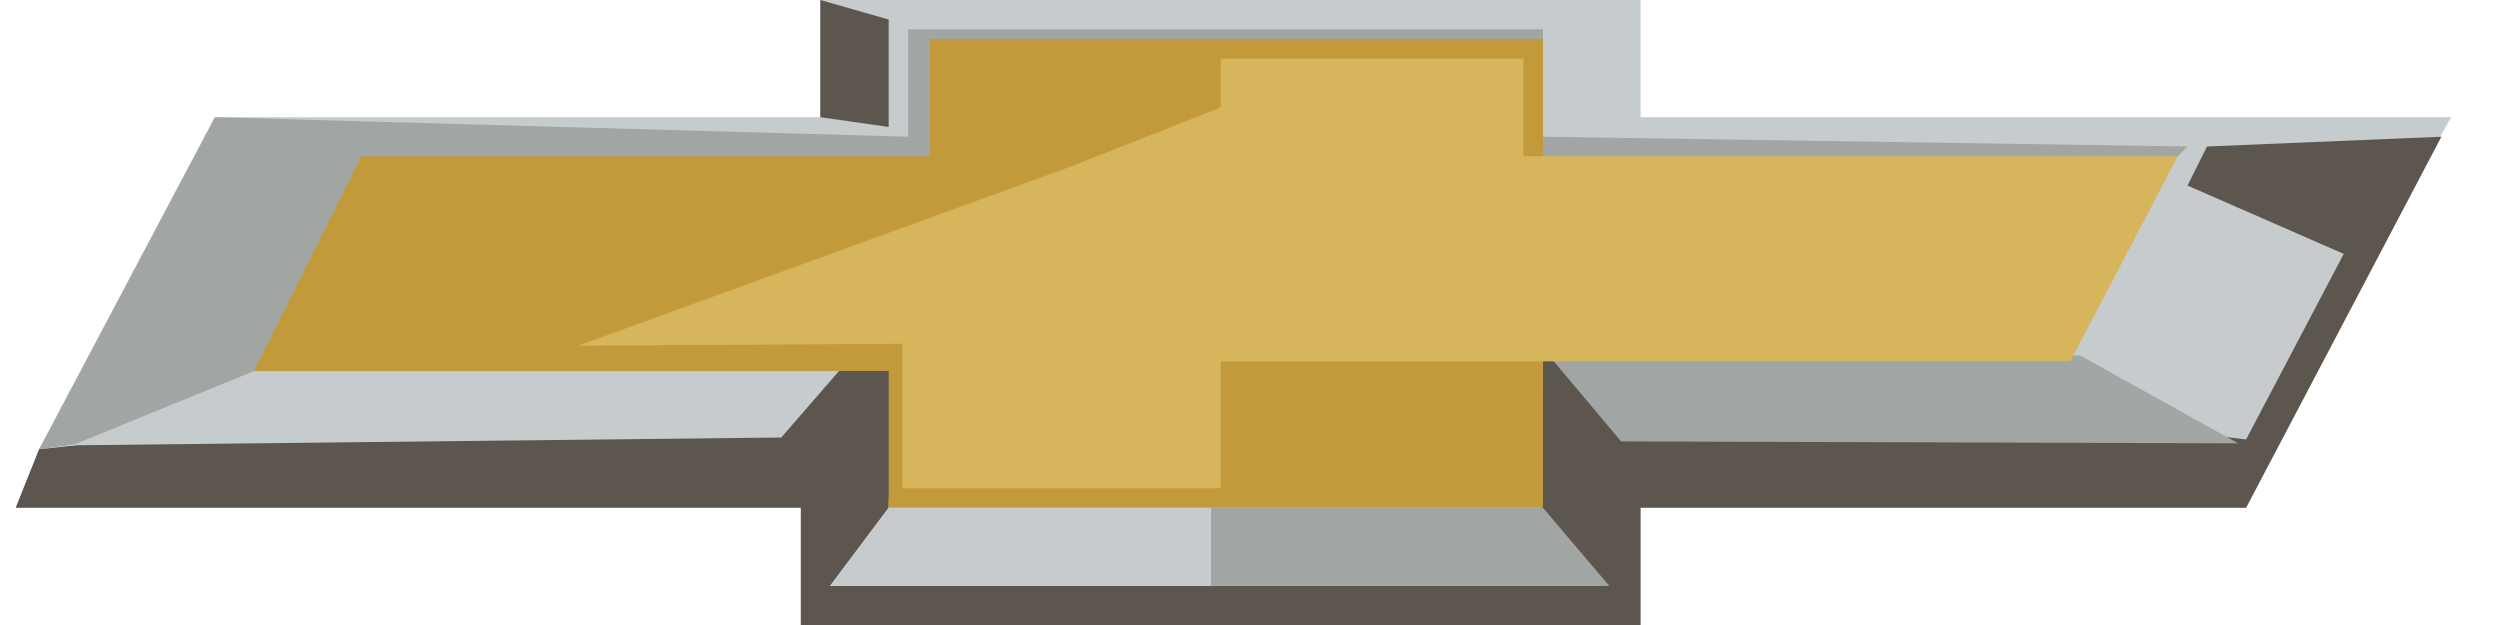
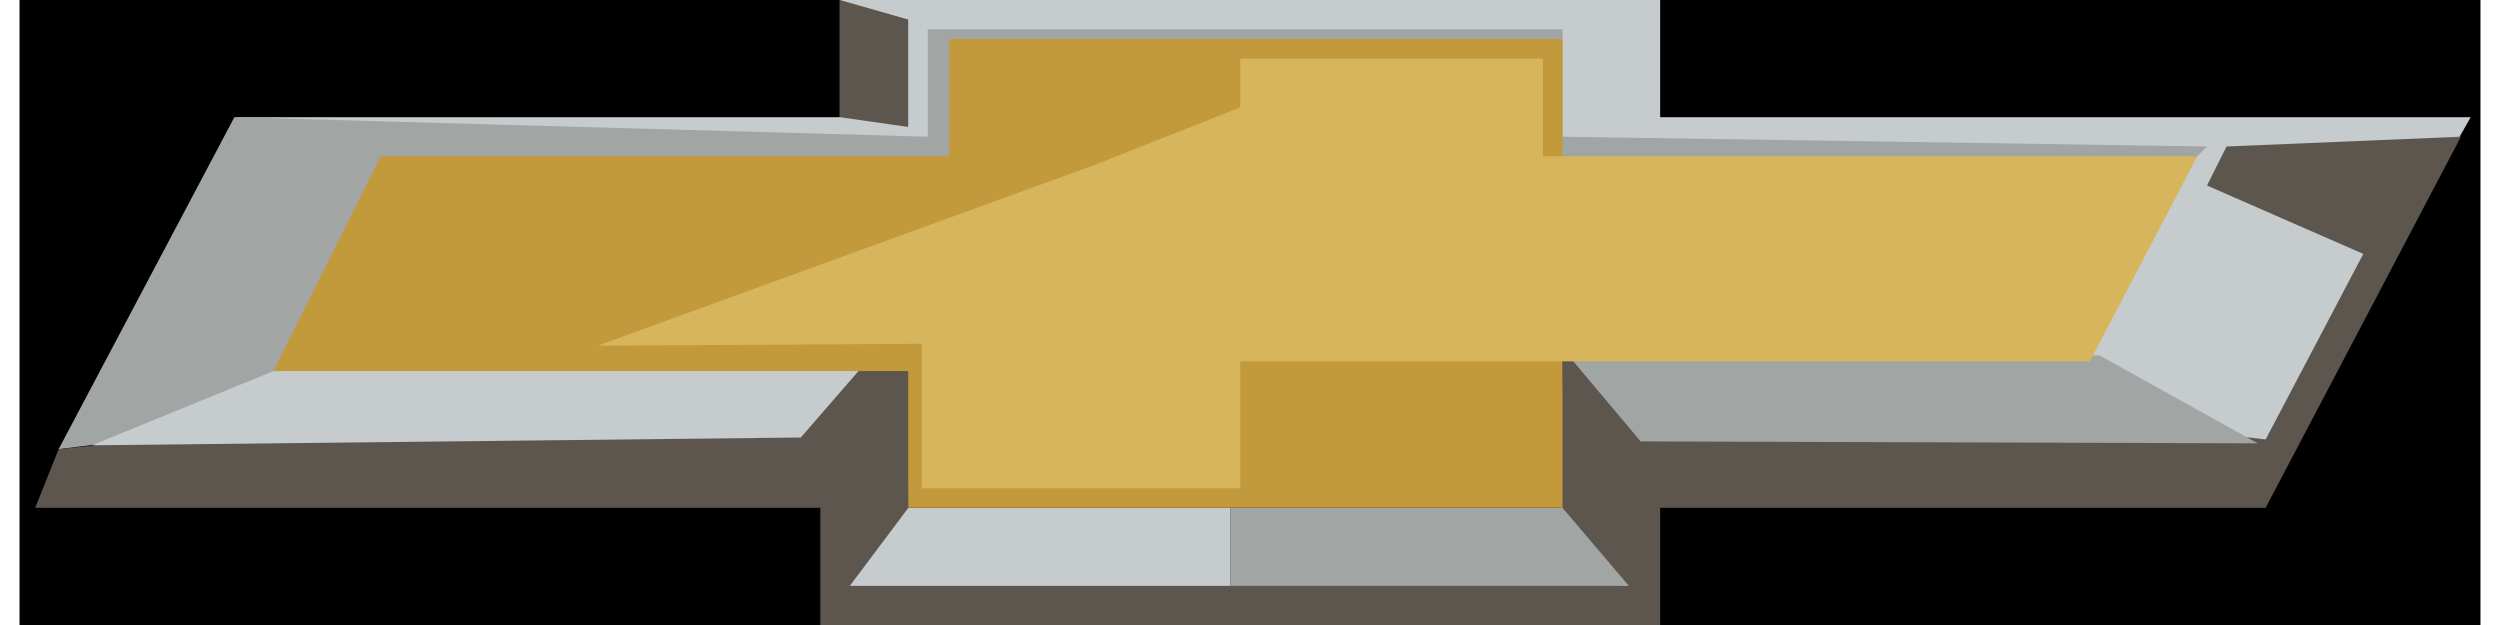
- <svg xmlns="http://www.w3.org/2000/svg" width="640" height="160" viewBox="0 0 1280 320">
+ <svg xmlns="http://www.w3.org/2000/svg" width="640" height="160" viewBox="0 0 1260 320">
+   <rect x="0" y="0" width="1260" height="320" fill="#000" />
  <path d="M 420 0 L 420 60 L 110 60 L 1160 228 L 1255 60 L 840 60 L 840 0 Z" fill="#c6cbcd" />
  <path d="M 465 15 L 465 70 L 110 60 L 20 230 L 1105 90 L 1120 75 L 790 70 L 790 15 L 690 15 Z" fill="#a1a5a3" />
  <path d="M 1150 225 L 790 183L 789 260 L 820 300L 425 300L 455 260L 457 182 L 20 230L 8 260L 410 260L 410 320 L 840 320L 840 260L 1150 260L 1250 70L 1130 75L 1120 95L 1200 130 Z" fill="#5c564f" />
  <path d=" M 1146 227  L 1065 182  L 793 182 L 830 226 Z" fill="#a1a5a3" />
  <path d=" M 37 228  L 400 224  L 433 186  L 130 190  Z" fill="#c6cbcd" />
  <path d="M 620 260 L 620 300 L 824 300 L 790 260 Z" fill="#a1a5a3" />
  <path d=" M 620 260  L 620 300  L 425 300  L 455 260 Z" fill="#c6cbcd" />
  <path d="M 476 20 L 476 80 L 185 80 L 130 190  L 455 190 L 455 260  L 790 260  L 790 20 Z" fill="#c39a3b" />
  <path d="M 625 30 L 625 55 L 549 85 L 296 177 L 462 176 L 462 250 L 625 250 L 625 185 L 1060 185 L 1115 80 L 780 80 L 780 30 Z" fill="#d7b55d" />
  <path d="M 420 0 L 420 60 L 455 65 L 455 10 Z" fill="#5c564f" />
</svg>
